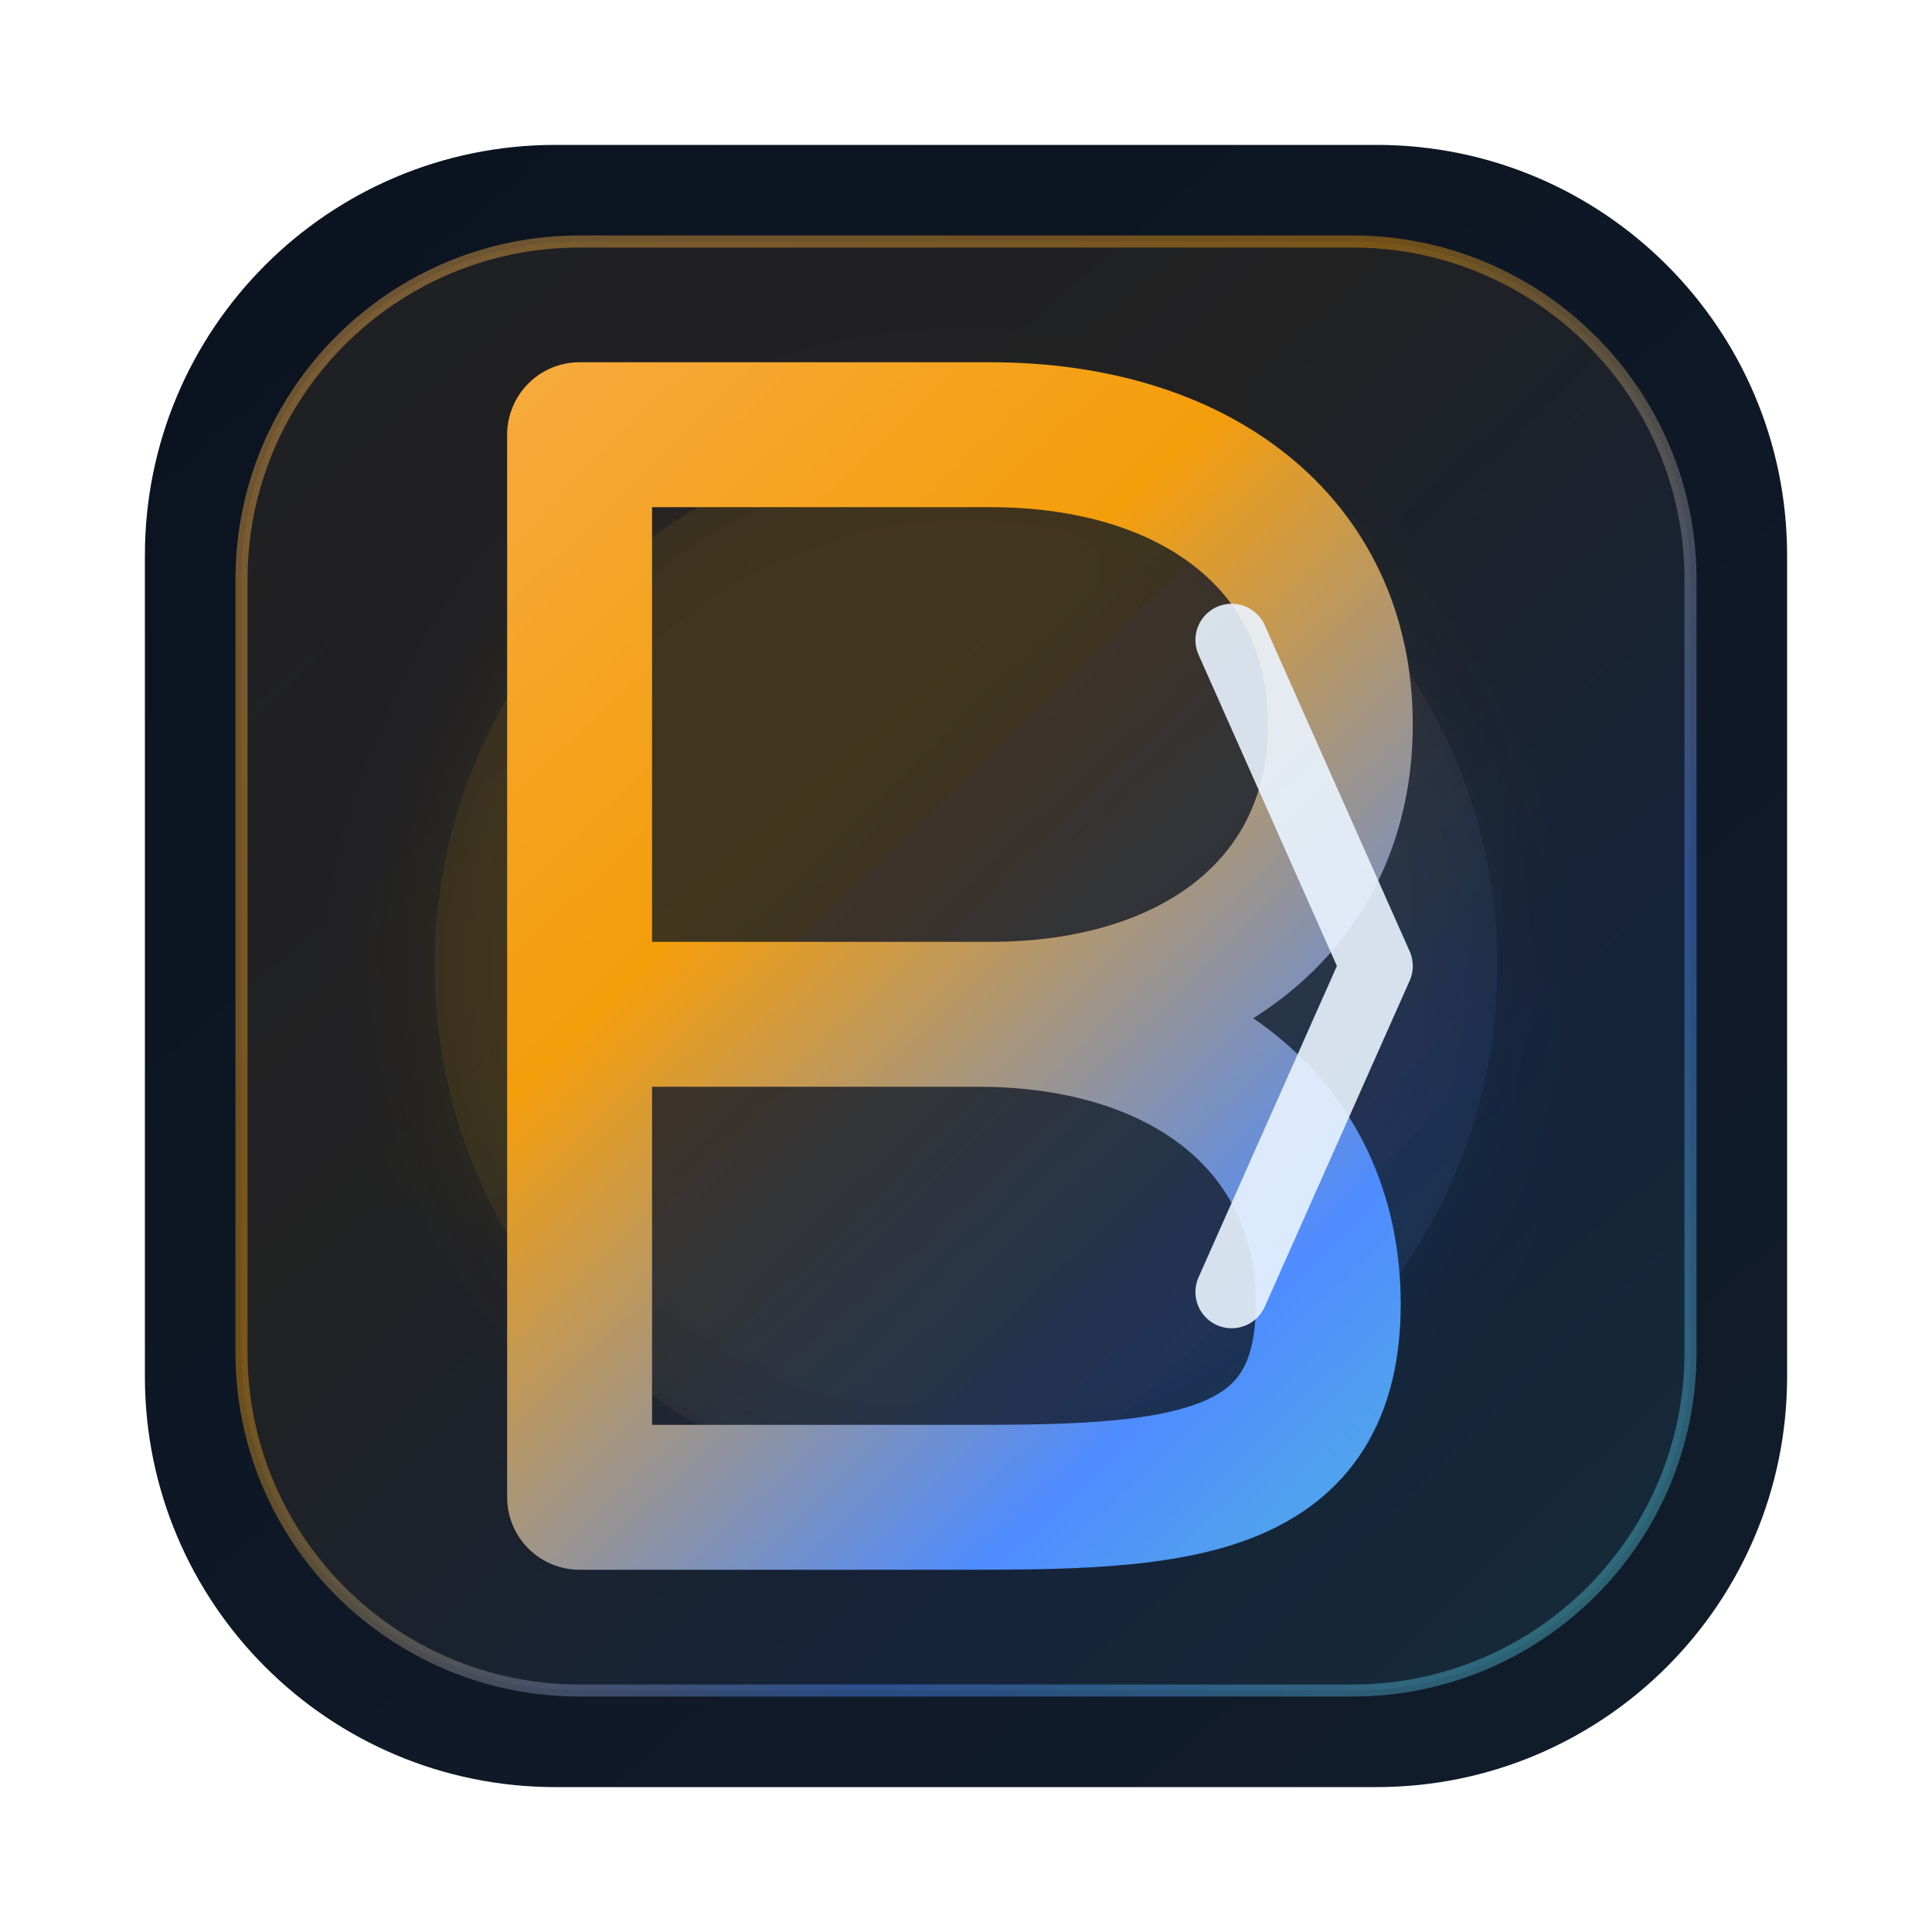
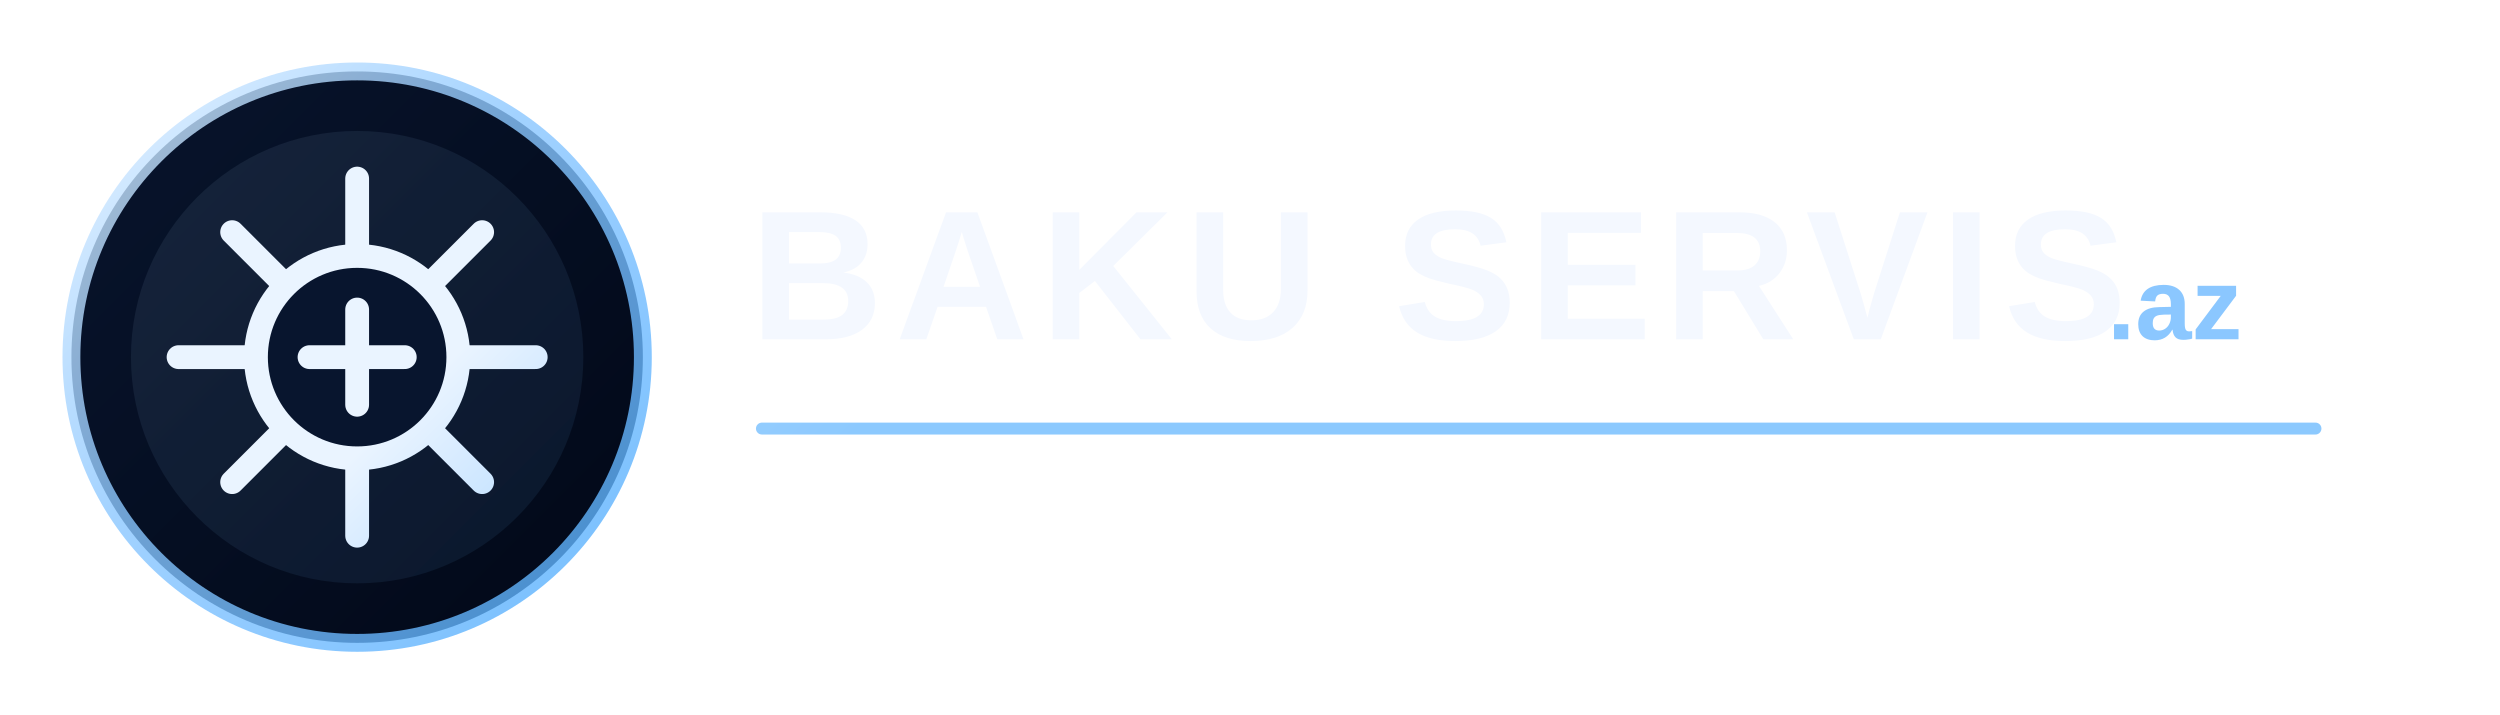
- <svg xmlns="http://www.w3.org/2000/svg" width="160" height="160" viewBox="0 0 160 160" fill="none">
+ <svg xmlns="http://www.w3.org/2000/svg" width="420" height="120" viewBox="0 0 420 120" fill="none">
  <defs>
-     <linearGradient id="bg" x1="18" y1="18" x2="138" y2="142" gradientUnits="userSpaceOnUse">
-       <stop stop-color="#F6B25C" />
-       <stop offset="0.4" stop-color="#F59E0B" />
-       <stop offset="0.72" stop-color="#4F8CFF" />
-       <stop offset="1" stop-color="#52D0C8" />
+     <linearGradient id="bg" x1="8" y1="8" x2="108" y2="108" gradientUnits="userSpaceOnUse">
+       <stop stop-color="#EAF4FF" />
+       <stop offset="0.45" stop-color="#8BC7FF" />
+       <stop offset="1" stop-color="#4FACFE" />
    </linearGradient>
-     <linearGradient id="panel" x1="28" y1="18" x2="130" y2="138" gradientUnits="userSpaceOnUse">
-       <stop stop-color="#0C1320" />
-       <stop offset="1" stop-color="#111C2B" />
+     <linearGradient id="panel" x1="8" y1="8" x2="108" y2="108" gradientUnits="userSpaceOnUse">
+       <stop stop-color="#08152E" />
+       <stop offset="1" stop-color="#020817" />
    </linearGradient>
    <filter id="softGlow" x="-25%" y="-25%" width="150%" height="150%">
      <feGaussianBlur stdDeviation="5" result="blur" />
      <feMerge>
        <feMergeNode in="blur" />
        <feMergeNode in="SourceGraphic" />
      </feMerge>
    </filter>
  </defs>
-   <rect x="12" y="12" width="136" height="136" rx="34" fill="url(#panel)" />
-   <rect x="20" y="20" width="120" height="120" rx="28" fill="url(#bg)" fill-opacity="0.08" stroke="url(#bg)" stroke-opacity="0.42" />
-   <circle cx="80" cy="80" r="44" fill="url(#bg)" fill-opacity="0.08" filter="url(#softGlow)" />
-   <path d="M48 36V124M48 36H82C99 36 111 45 111 60C111 75 99 84 82 84H48M48 84H81C98 84 110 93 110 108C110 123 98 124 81 124H48" stroke="url(#bg)" stroke-width="12" stroke-linecap="round" stroke-linejoin="round" />
-   <path d="M102 53L114 80L102 107" stroke="#EAF4FF" stroke-width="6" stroke-linecap="round" stroke-linejoin="round" opacity="0.9" />
+   <circle cx="60" cy="60" r="48" fill="url(#panel)" stroke="url(#bg)" stroke-opacity="0.8" stroke-width="3" />
+   <circle cx="60" cy="60" r="38" fill="url(#bg)" fill-opacity="0.08" />
+   <g transform="translate(60 60)" stroke="url(#bg)" stroke-width="4" stroke-linecap="round" stroke-linejoin="round">
+     <path d="M0-30v12M0 18v12M-30 0h12M18 0h12M-21-21l9 9M12 12l9 9M21-21l-9 9M-12 12l-9 9" />
+     <circle r="17" fill="url(#panel)" />
+     <path d="M-8 0h16M0-8v16" />
+   </g>
+   <text x="126" y="57" fill="#F4F8FF" font-family="Arial, sans-serif" font-size="31" font-weight="700" letter-spacing="2">BAKU SERVIS</text>
+   <text x="354" y="57" fill="#8BC7FF" font-family="Arial, sans-serif" font-size="17" font-weight="700">.az</text>
+   <path d="M128 72H389" stroke="url(#bg)" stroke-width="2" stroke-linecap="round" opacity="0.65" />
</svg>
